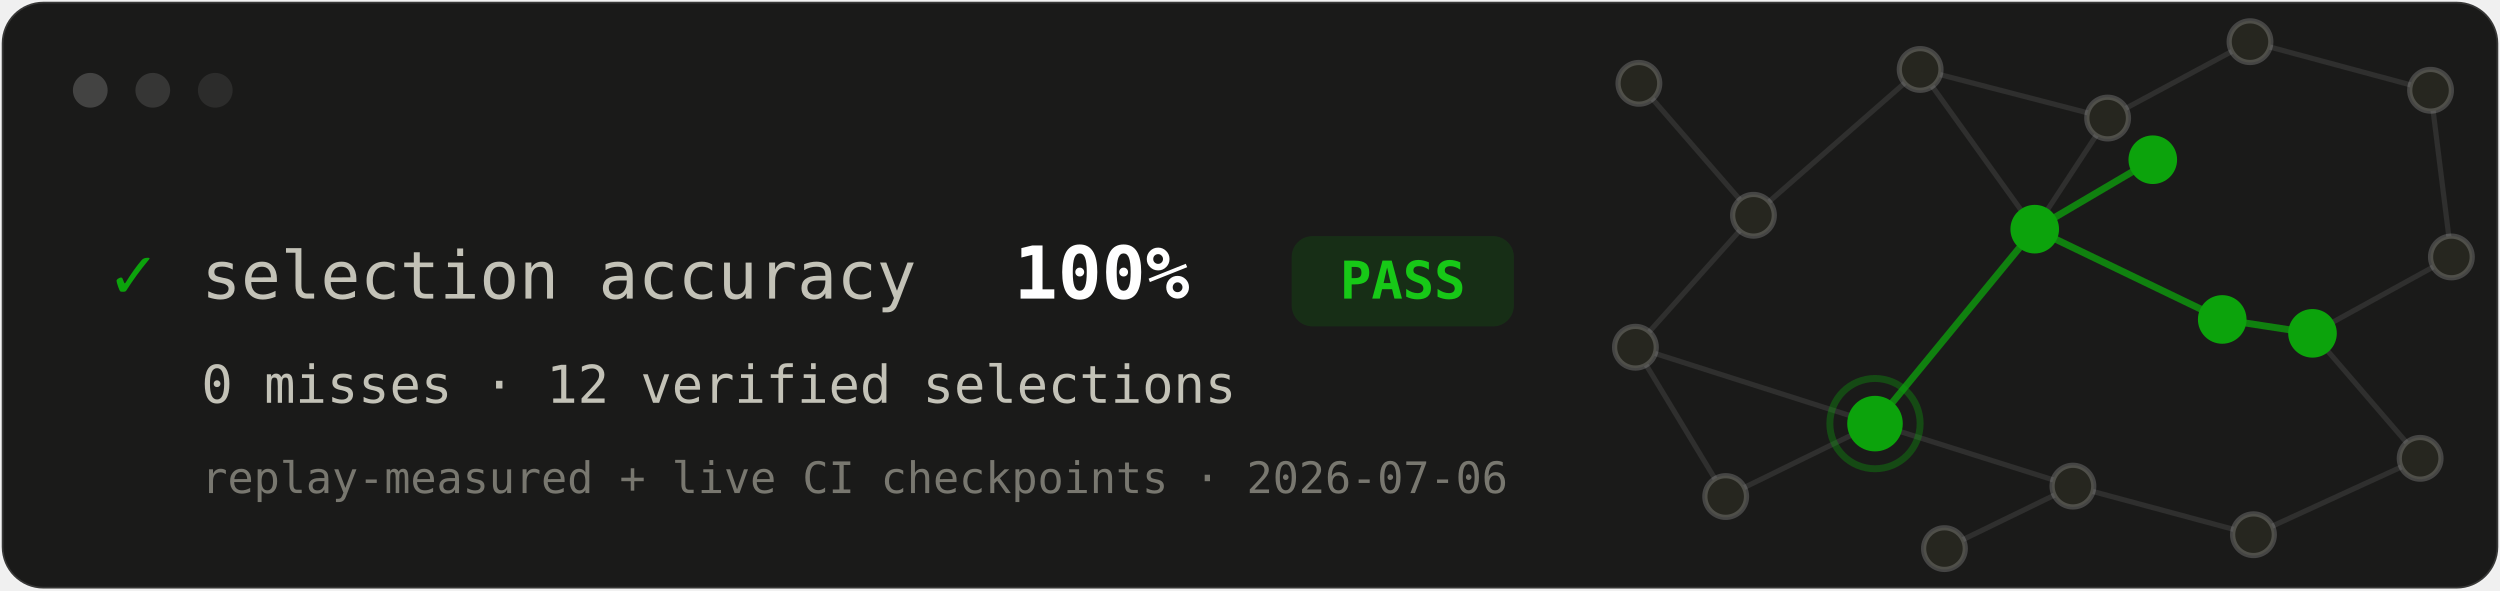
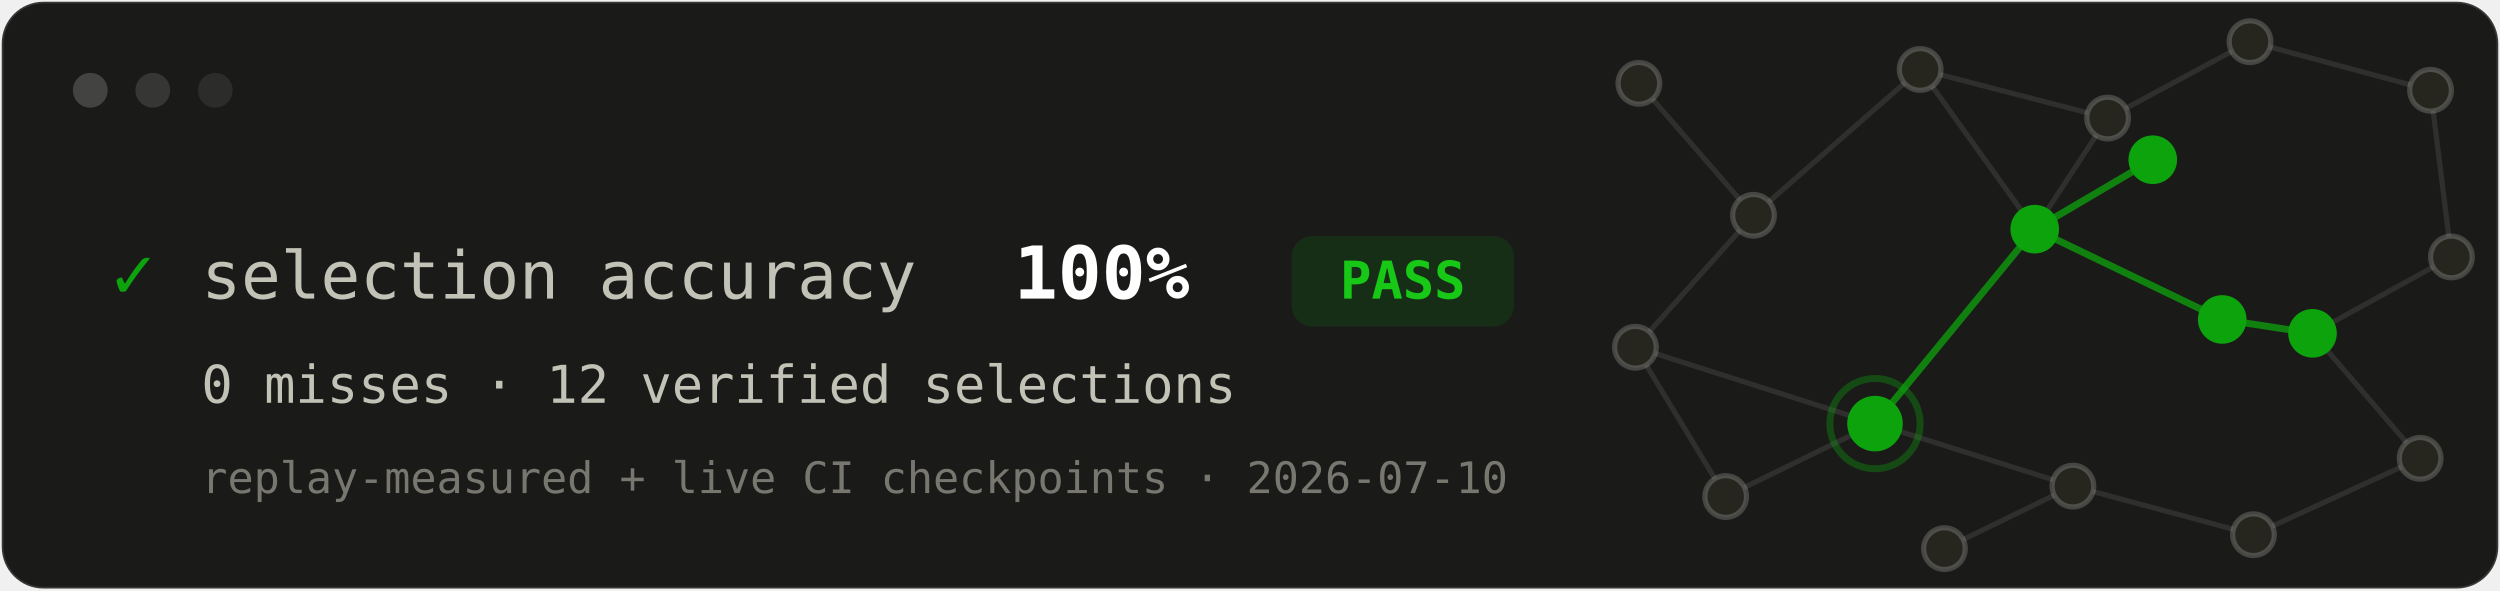
- <svg xmlns="http://www.w3.org/2000/svg" width="720" height="170" viewBox="0 0 720 170" role="img" aria-label="selection accuracy 100%, PASS: 0 misses across 12 verified selections">
+ <svg xmlns="http://www.w3.org/2000/svg" width="720" height="170" viewBox="0 0 720 170" role="img" aria-label="selection accuracy 100%, PASS: 0 missed decisions across 12 verified selections">
  <defs>
    <clipPath id="card">
      <rect x="0" y="0" width="720" height="170" rx="12" />
    </clipPath>
  </defs>
  <rect x="0.5" y="0.5" width="719" height="169" rx="12" fill="#1a1a19" stroke="#ffffff21" />
  <circle cx="26" cy="26" r="5" fill="#ffffff2e" />
  <circle cx="44" cy="26" r="5" fill="#ffffff1f" />
  <circle cx="62" cy="26" r="5" fill="#ffffff14" />
  <g clip-path="url(#card)">
    <g stroke="#ffffff17" stroke-width="1.5" fill="none">
      <path d="M497 143 L471 100 M471 100 L505 62 M505 62 L472 24 M505 62 L553 20 M553 20 L607 34 M607 34 L648 12 M648 12 L700 26 M607 34 L586 66 M700 26 L706 74 M666 96 L706 74 M666 96 L697 132 M697 132 L649 154 M649 154 L597 140 M597 140 L560 158 M497 143 L540 122 M540 122 L597 140 M471 100 L540 122 M553 20 L586 66" />
    </g>
    <g stroke="#0ca30c" stroke-opacity="0.75" stroke-width="2" fill="none">
      <path d="M540 122 L586 66 M586 66 L640 92 M640 92 L666 96 M586 66 L620 46" />
    </g>
    <g fill="#26261f" stroke="#ffffff30" stroke-width="1.5">
      <circle cx="497" cy="143" r="6" />
      <circle cx="471" cy="100" r="6" />
      <circle cx="505" cy="62" r="6" />
      <circle cx="472" cy="24" r="6" />
      <circle cx="553" cy="20" r="6" />
      <circle cx="607" cy="34" r="6" />
      <circle cx="648" cy="12" r="6" />
      <circle cx="700" cy="26" r="6" />
      <circle cx="706" cy="74" r="6" />
      <circle cx="697" cy="132" r="6" />
      <circle cx="649" cy="154" r="6" />
      <circle cx="597" cy="140" r="6" />
      <circle cx="560" cy="158" r="6" />
    </g>
    <circle cx="540" cy="122" r="8" fill="#0ca30c" />
    <circle cx="540" cy="122" r="13" fill="none" stroke="#0ca30c59" stroke-width="2" />
    <circle cx="586" cy="66" r="7" fill="#0ca30c" />
    <circle cx="620" cy="46" r="7" fill="#0ca30c" />
    <circle cx="640" cy="92" r="7" fill="#0ca30c" />
    <circle cx="666" cy="96" r="7" fill="#0ca30c" />
  </g>
  <g font-family="ui-monospace, SFMono-Regular, Menlo, Consolas, monospace">
    <text x="32" y="86" font-size="21" fill="#0ca30c" font-weight="700">✓</text>
    <text x="58" y="86" font-size="19" fill="#c3c2b7">selection accuracy</text>
    <text x="292" y="86" font-size="21" fill="#ffffff" font-weight="700">100%</text>
    <rect x="372" y="68" width="64" height="26" rx="6" fill="#0ca30c26" />
    <text x="404" y="86" font-size="15" fill="#17c817" font-weight="700" text-anchor="middle">PASS</text>
    <text x="58" y="116" font-size="15" fill="#c3c2b7">0 misses · 12 verified selections</text>
-     <text x="58" y="142" font-size="12.5" fill="#78776f">replay-measured + live CI checkpoints · 2026-07-06</text>
+     <text x="58" y="142" font-size="12.5" fill="#78776f">replay-measured + live CI checkpoints · 2026-07-10</text>
  </g>
</svg>
